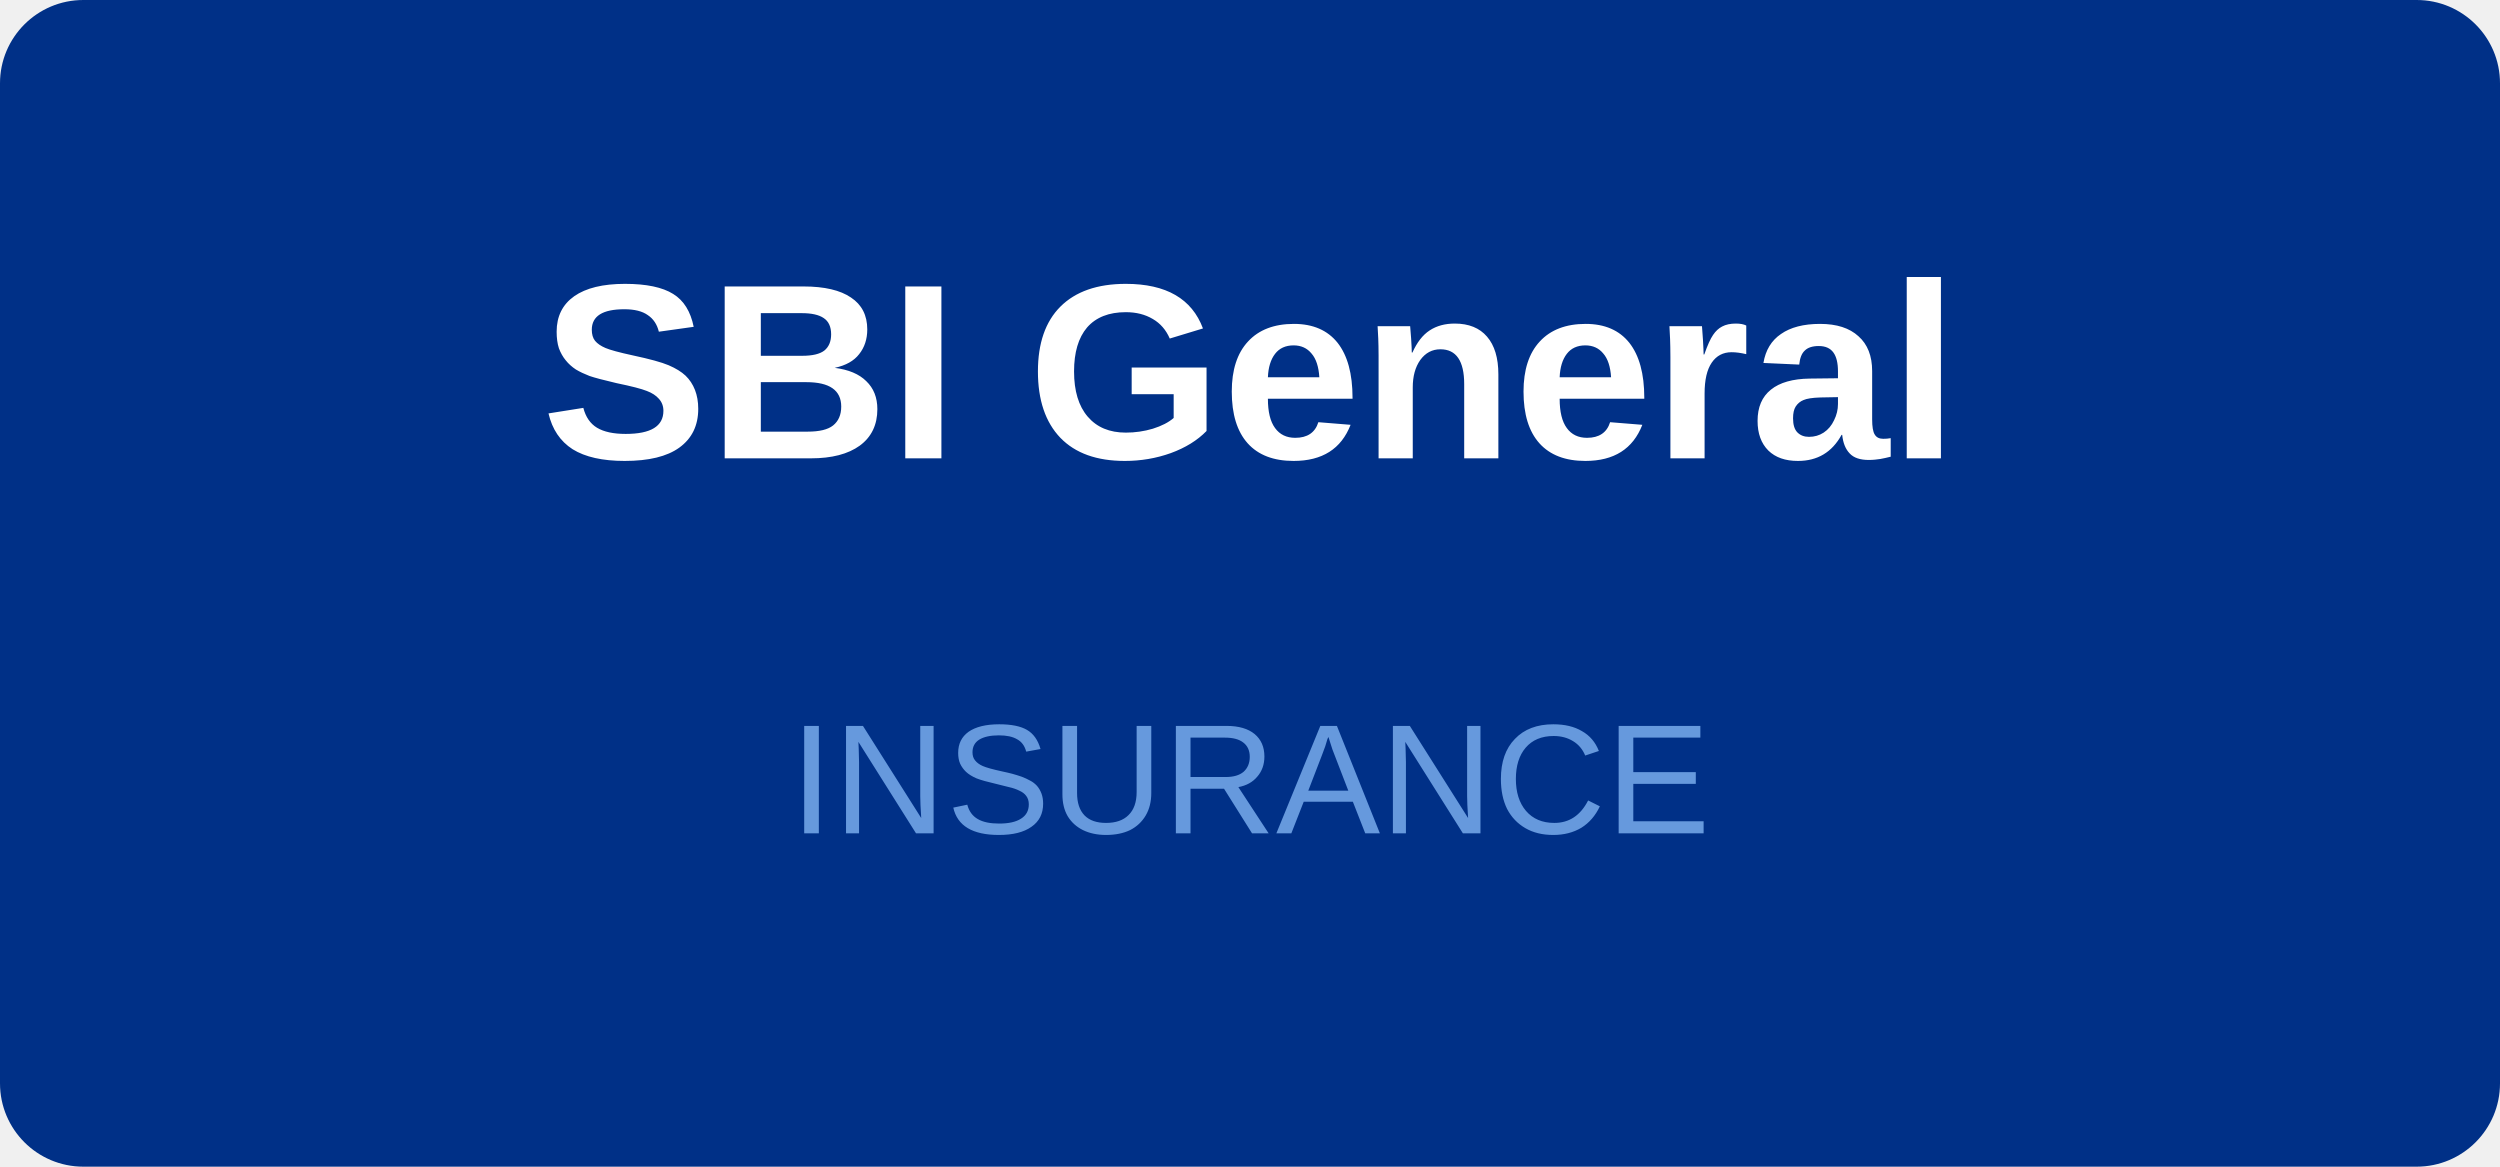
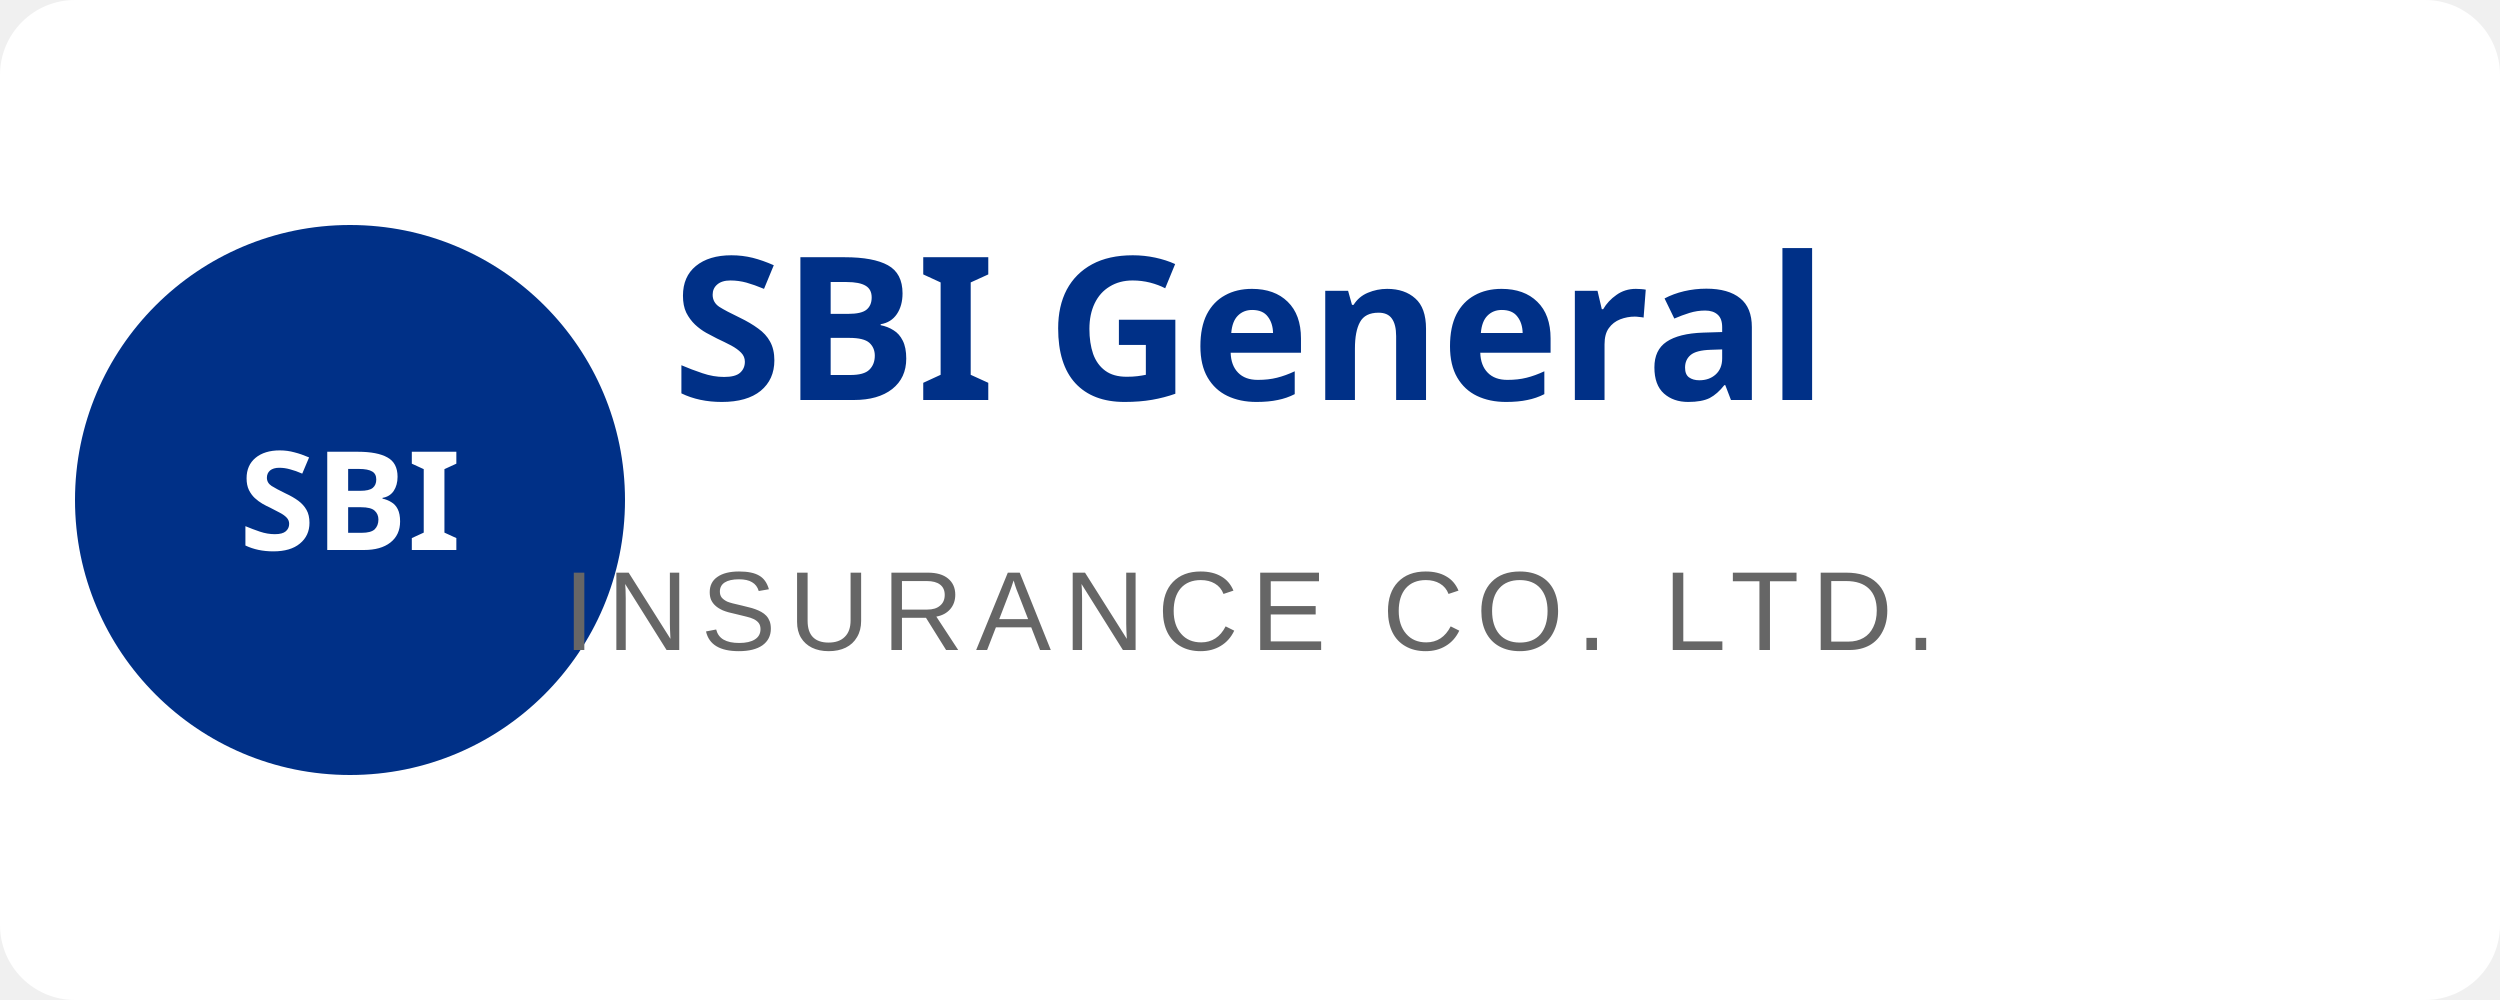
- <svg xmlns="http://www.w3.org/2000/svg" viewBox="0 0 120 56">
-   <rect width="120" height="56" fill="#003087" rx="4" />
-   <text x="60" y="22" font-family="Arial,sans-serif" font-size="12" font-weight="bold" fill="white" text-anchor="middle">SBI General</text>
-   <text x="60" y="40" font-family="Arial,sans-serif" font-size="7.5" fill="#6699DD" text-anchor="middle">INSURANCE</text>
+ <svg xmlns="http://www.w3.org/2000/svg" viewBox="0 0 200 80">
+   <rect width="200" height="80" fill="white" rx="6" />
+   <circle cx="28" cy="40" r="22" fill="#003087" />
+   <text x="28" y="44" font-family="Arial Black,sans-serif" font-size="11" font-weight="900" fill="white" text-anchor="middle">SBI</text>
+   <text x="100" y="32" font-family="Arial Black,sans-serif" font-size="16" font-weight="900" fill="#003087" text-anchor="middle">SBI General</text>
+   <text x="100" y="52" font-family="Arial,sans-serif" font-size="9" fill="#666" text-anchor="middle" letter-spacing="1">INSURANCE CO. LTD.</text>
</svg>
